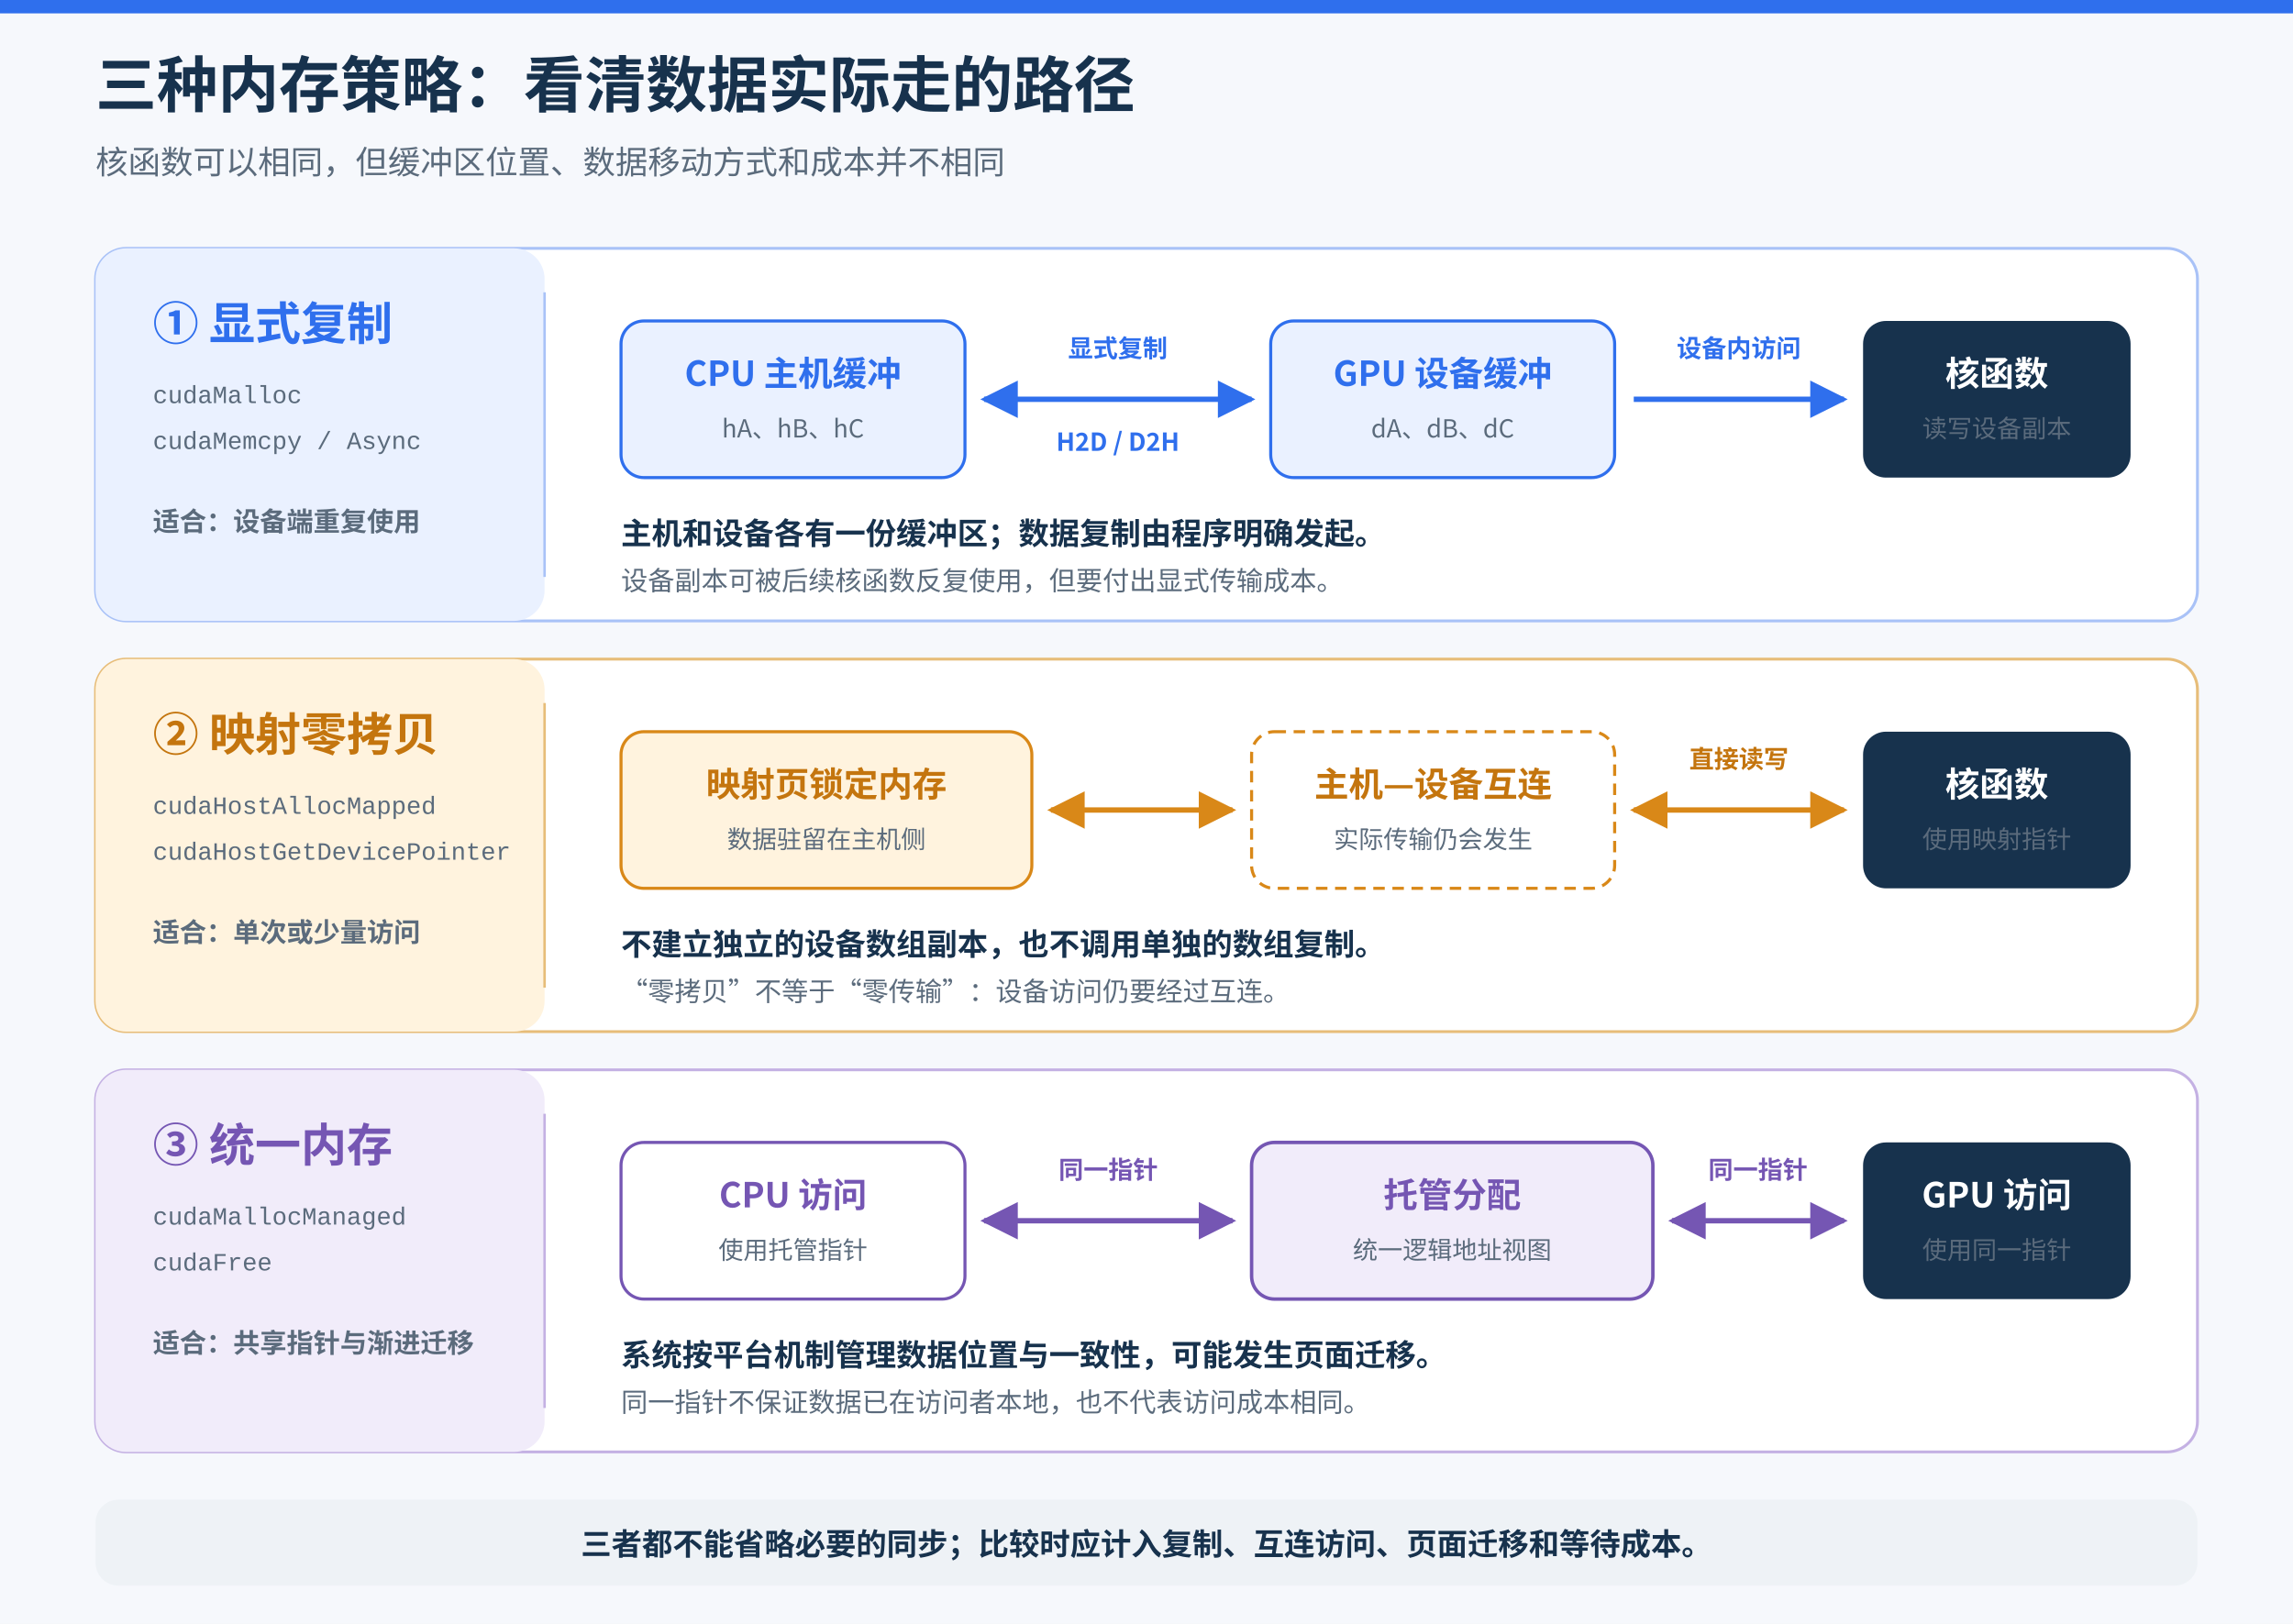
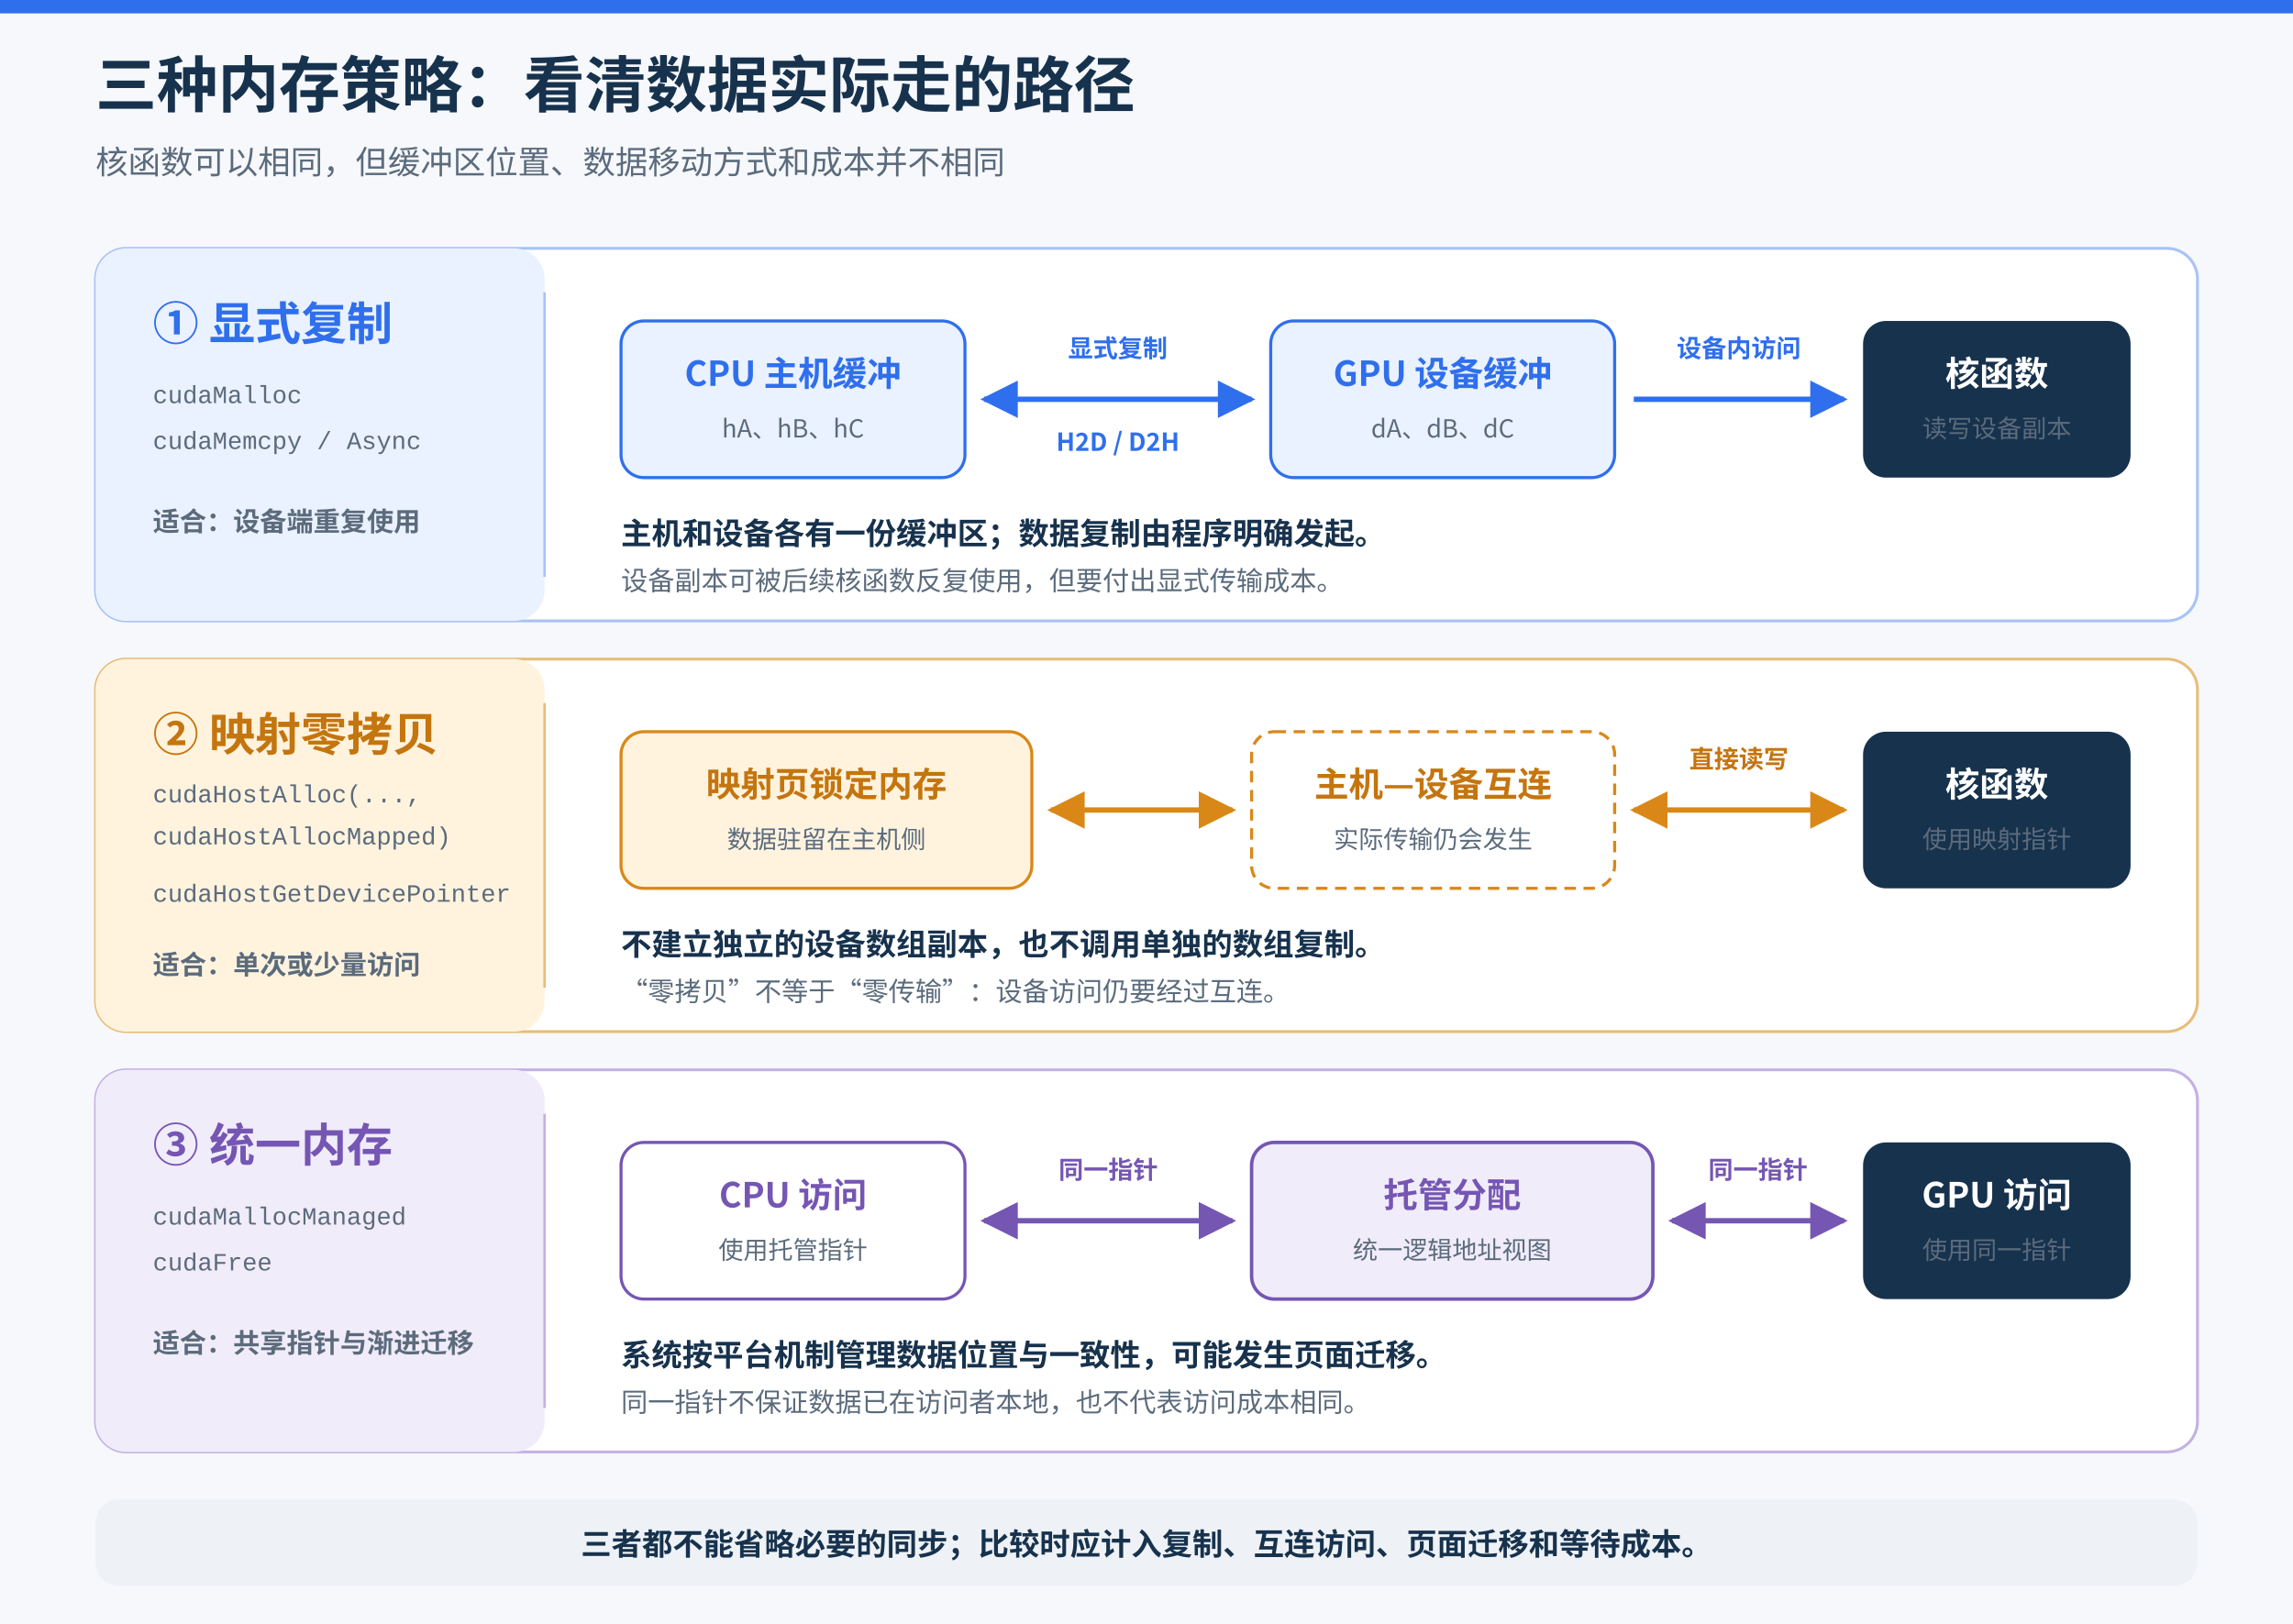
<svg xmlns="http://www.w3.org/2000/svg" width="1200" height="850" viewBox="0 0 1200 850" role="img" aria-labelledby="title desc">
  <defs>
    <marker id="arrow-blue" viewBox="0 0 10 10" refX="9" refY="5" markerWidth="7" markerHeight="7" orient="auto-start-reverse">
      <path d="M0 0 L10 5 L0 10 z" fill="#2F6FED" />
    </marker>
    <marker id="arrow-orange" viewBox="0 0 10 10" refX="9" refY="5" markerWidth="7" markerHeight="7" orient="auto-start-reverse">
      <path d="M0 0 L10 5 L0 10 z" fill="#D98818" />
    </marker>
    <marker id="arrow-purple" viewBox="0 0 10 10" refX="9" refY="5" markerWidth="7" markerHeight="7" orient="auto-start-reverse">
      <path d="M0 0 L10 5 L0 10 z" fill="#7556B3" />
    </marker>
    <style>
      text { font-family: "Noto Sans CJK SC", "Microsoft YaHei", "PingFang SC", Arial, sans-serif; }
      .title { font-size: 32px; font-weight: 700; fill: #17324D; }
      .subtitle { font-size: 17px; fill: #5B6B7C; }
      .strategy { font-size: 24px; font-weight: 700; }
      .api { font-family: Consolas, "Liberation Mono", monospace; font-size: 13px; fill: #5B6B7C; }
      .suitable { font-size: 14px; font-weight: 600; fill: #5B6B7C; }
      .box-title { font-size: 18px; font-weight: 700; text-anchor: middle; }
      .box-note { font-size: 13px; fill: #5B6B7C; text-anchor: middle; }
      .arrow-label { font-size: 13px; font-weight: 600; text-anchor: middle; }
      .explanation { font-size: 16px; font-weight: 600; fill: #17324D; }
      .warning { font-size: 14px; fill: #5B6B7C; }
      .footer { font-size: 16px; font-weight: 600; fill: #17324D; text-anchor: middle; }
    </style>
  </defs>
  <rect width="1200" height="850" fill="#F6F8FC" />
  <rect width="1200" height="7" fill="#2F6FED" />
  <text x="50" y="56" class="title">三种内存策略：看清数据实际走的路径</text>
  <text x="50" y="91" class="subtitle">核函数可以相同，但缓冲区位置、数据移动方式和成本并不相同</text>
  <rect x="50" y="130" width="1100" height="195" rx="16" fill="#FFFFFF" stroke="#A9C2F7" stroke-width="1.5" />
  <rect x="50" y="130" width="235" height="195" rx="16" fill="#EAF1FF" />
  <line x1="285" y1="153" x2="285" y2="302" stroke="#A9C2F7" stroke-width="1.3" />
  <text x="80" y="178" class="strategy" fill="#2F6FED">① 显式复制</text>
  <text x="80" y="211" class="api">cudaMalloc</text>
  <text x="80" y="235" class="api">cudaMemcpy / Async</text>
  <text x="80" y="278" class="suitable">适合：设备端重复使用</text>
  <rect x="325" y="168" width="180" height="82" rx="12" fill="#EAF1FF" stroke="#2F6FED" stroke-width="1.6" />
  <text x="415" y="202" class="box-title" fill="#2F6FED">CPU 主机缓冲</text>
  <text x="415" y="229" class="box-note">hA、hB、hC</text>
  <line x1="515" y1="209" x2="655" y2="209" stroke="#2F6FED" stroke-width="2.8" marker-start="url(#arrow-blue)" marker-end="url(#arrow-blue)" />
  <text x="585" y="187" class="arrow-label" fill="#2F6FED">显式复制</text>
  <text x="585" y="236" class="arrow-label" fill="#2F6FED">H2D / D2H</text>
  <rect x="665" y="168" width="180" height="82" rx="12" fill="#EAF1FF" stroke="#2F6FED" stroke-width="1.6" />
  <text x="755" y="202" class="box-title" fill="#2F6FED">GPU 设备缓冲</text>
  <text x="755" y="229" class="box-note">dA、dB、dC</text>
  <line x1="855" y1="209" x2="965" y2="209" stroke="#2F6FED" stroke-width="2.8" marker-end="url(#arrow-blue)" />
  <text x="910" y="187" class="arrow-label" fill="#2F6FED">设备内访问</text>
  <rect x="975" y="168" width="140" height="82" rx="12" fill="#17324D" />
  <text x="1045" y="202" class="box-title" fill="#FFFFFF">核函数</text>
  <text x="1045" y="229" class="box-note" fill="#D9E6F5">读写设备副本</text>
  <text x="325" y="285" class="explanation">主机和设备各有一份缓冲区；数据复制由程序明确发起。</text>
  <text x="325" y="309" class="warning">设备副本可被后续核函数反复使用，但要付出显式传输成本。</text>
  <rect x="50" y="345" width="1100" height="195" rx="16" fill="#FFFFFF" stroke="#E7BD79" stroke-width="1.5" />
  <rect x="50" y="345" width="235" height="195" rx="16" fill="#FFF3DE" />
  <line x1="285" y1="368" x2="285" y2="517" stroke="#E7BD79" stroke-width="1.3" />
  <text x="80" y="393" class="strategy" fill="#C4750E">② 映射零拷贝</text>
-   <text x="80" y="426" class="api">cudaHostAllocMapped</text>
-   <text x="80" y="450" class="api">cudaHostGetDevicePointer</text>
-   <text x="80" y="493" class="suitable">适合：单次或少量访问</text>
+   <text x="80" y="420" class="api">cudaHostAlloc(...,</text>
+   <text x="80" y="442" class="api">cudaHostAllocMapped)</text>
+   <text x="80" y="472" class="api">cudaHostGetDevicePointer</text>
+   <text x="80" y="510" class="suitable">适合：单次或少量访问</text>
  <rect x="325" y="383" width="215" height="82" rx="12" fill="#FFF3DE" stroke="#D98818" stroke-width="1.6" />
  <text x="432.5" y="417" class="box-title" fill="#C4750E">映射页锁定内存</text>
  <text x="432.5" y="444" class="box-note">数据驻留在主机侧</text>
  <line x1="550" y1="424" x2="645" y2="424" stroke="#D98818" stroke-width="2.8" marker-start="url(#arrow-orange)" marker-end="url(#arrow-orange)" />
  <rect x="655" y="383" width="190" height="82" rx="12" fill="#FFFFFF" stroke="#D98818" stroke-width="1.6" stroke-dasharray="6 4" />
  <text x="750" y="417" class="box-title" fill="#C4750E">主机—设备互连</text>
  <text x="750" y="444" class="box-note">实际传输仍会发生</text>
  <line x1="855" y1="424" x2="965" y2="424" stroke="#D98818" stroke-width="2.8" marker-start="url(#arrow-orange)" marker-end="url(#arrow-orange)" />
  <text x="910" y="402" class="arrow-label" fill="#C4750E">直接读写</text>
  <rect x="975" y="383" width="140" height="82" rx="12" fill="#17324D" />
  <text x="1045" y="417" class="box-title" fill="#FFFFFF">核函数</text>
  <text x="1045" y="444" class="box-note" fill="#D9E6F5">使用映射指针</text>
  <text x="325" y="500" class="explanation">不建立独立的设备数组副本，也不调用单独的数组复制。</text>
  <text x="325" y="524" class="warning">“零拷贝”不等于“零传输”：设备访问仍要经过互连。</text>
  <rect x="50" y="560" width="1100" height="200" rx="16" fill="#FFFFFF" stroke="#C4B1E3" stroke-width="1.5" />
  <rect x="50" y="560" width="235" height="200" rx="16" fill="#F1ECFA" />
  <line x1="285" y1="583" x2="285" y2="737" stroke="#C4B1E3" stroke-width="1.3" />
  <text x="80" y="608" class="strategy" fill="#7556B3">③ 统一内存</text>
  <text x="80" y="641" class="api">cudaMallocManaged</text>
  <text x="80" y="665" class="api">cudaFree</text>
  <text x="80" y="708" class="suitable">适合：共享指针与渐进迁移</text>
  <rect x="325" y="598" width="180" height="82" rx="12" fill="#FFFFFF" stroke="#7556B3" stroke-width="1.6" />
  <text x="415" y="632" class="box-title" fill="#7556B3">CPU 访问</text>
  <text x="415" y="659" class="box-note">使用托管指针</text>
  <line x1="515" y1="639" x2="645" y2="639" stroke="#7556B3" stroke-width="2.8" marker-start="url(#arrow-purple)" marker-end="url(#arrow-purple)" />
  <text x="580" y="617" class="arrow-label" fill="#7556B3">同一指针</text>
  <rect x="655" y="598" width="210" height="82" rx="12" fill="#F1ECFA" stroke="#7556B3" stroke-width="1.8" />
  <text x="760" y="632" class="box-title" fill="#7556B3">托管分配</text>
  <text x="760" y="659" class="box-note">统一逻辑地址视图</text>
  <line x1="875" y1="639" x2="965" y2="639" stroke="#7556B3" stroke-width="2.8" marker-start="url(#arrow-purple)" marker-end="url(#arrow-purple)" />
  <text x="920" y="617" class="arrow-label" fill="#7556B3">同一指针</text>
  <rect x="975" y="598" width="140" height="82" rx="12" fill="#17324D" />
  <text x="1045" y="632" class="box-title" fill="#FFFFFF">GPU 访问</text>
  <text x="1045" y="659" class="box-note" fill="#D9E6F5">使用同一指针</text>
  <text x="325" y="715" class="explanation">系统按平台机制管理数据位置与一致性，可能发生页面迁移。</text>
  <text x="325" y="739" class="warning">同一指针不保证数据已在访问者本地，也不代表访问成本相同。</text>
  <rect x="50" y="785" width="1100" height="45" rx="12" fill="#EEF2F6" />
  <text x="600" y="814" class="footer">三者都不能省略必要的同步；比较时应计入复制、互连访问、页面迁移和等待成本。</text>
</svg>
